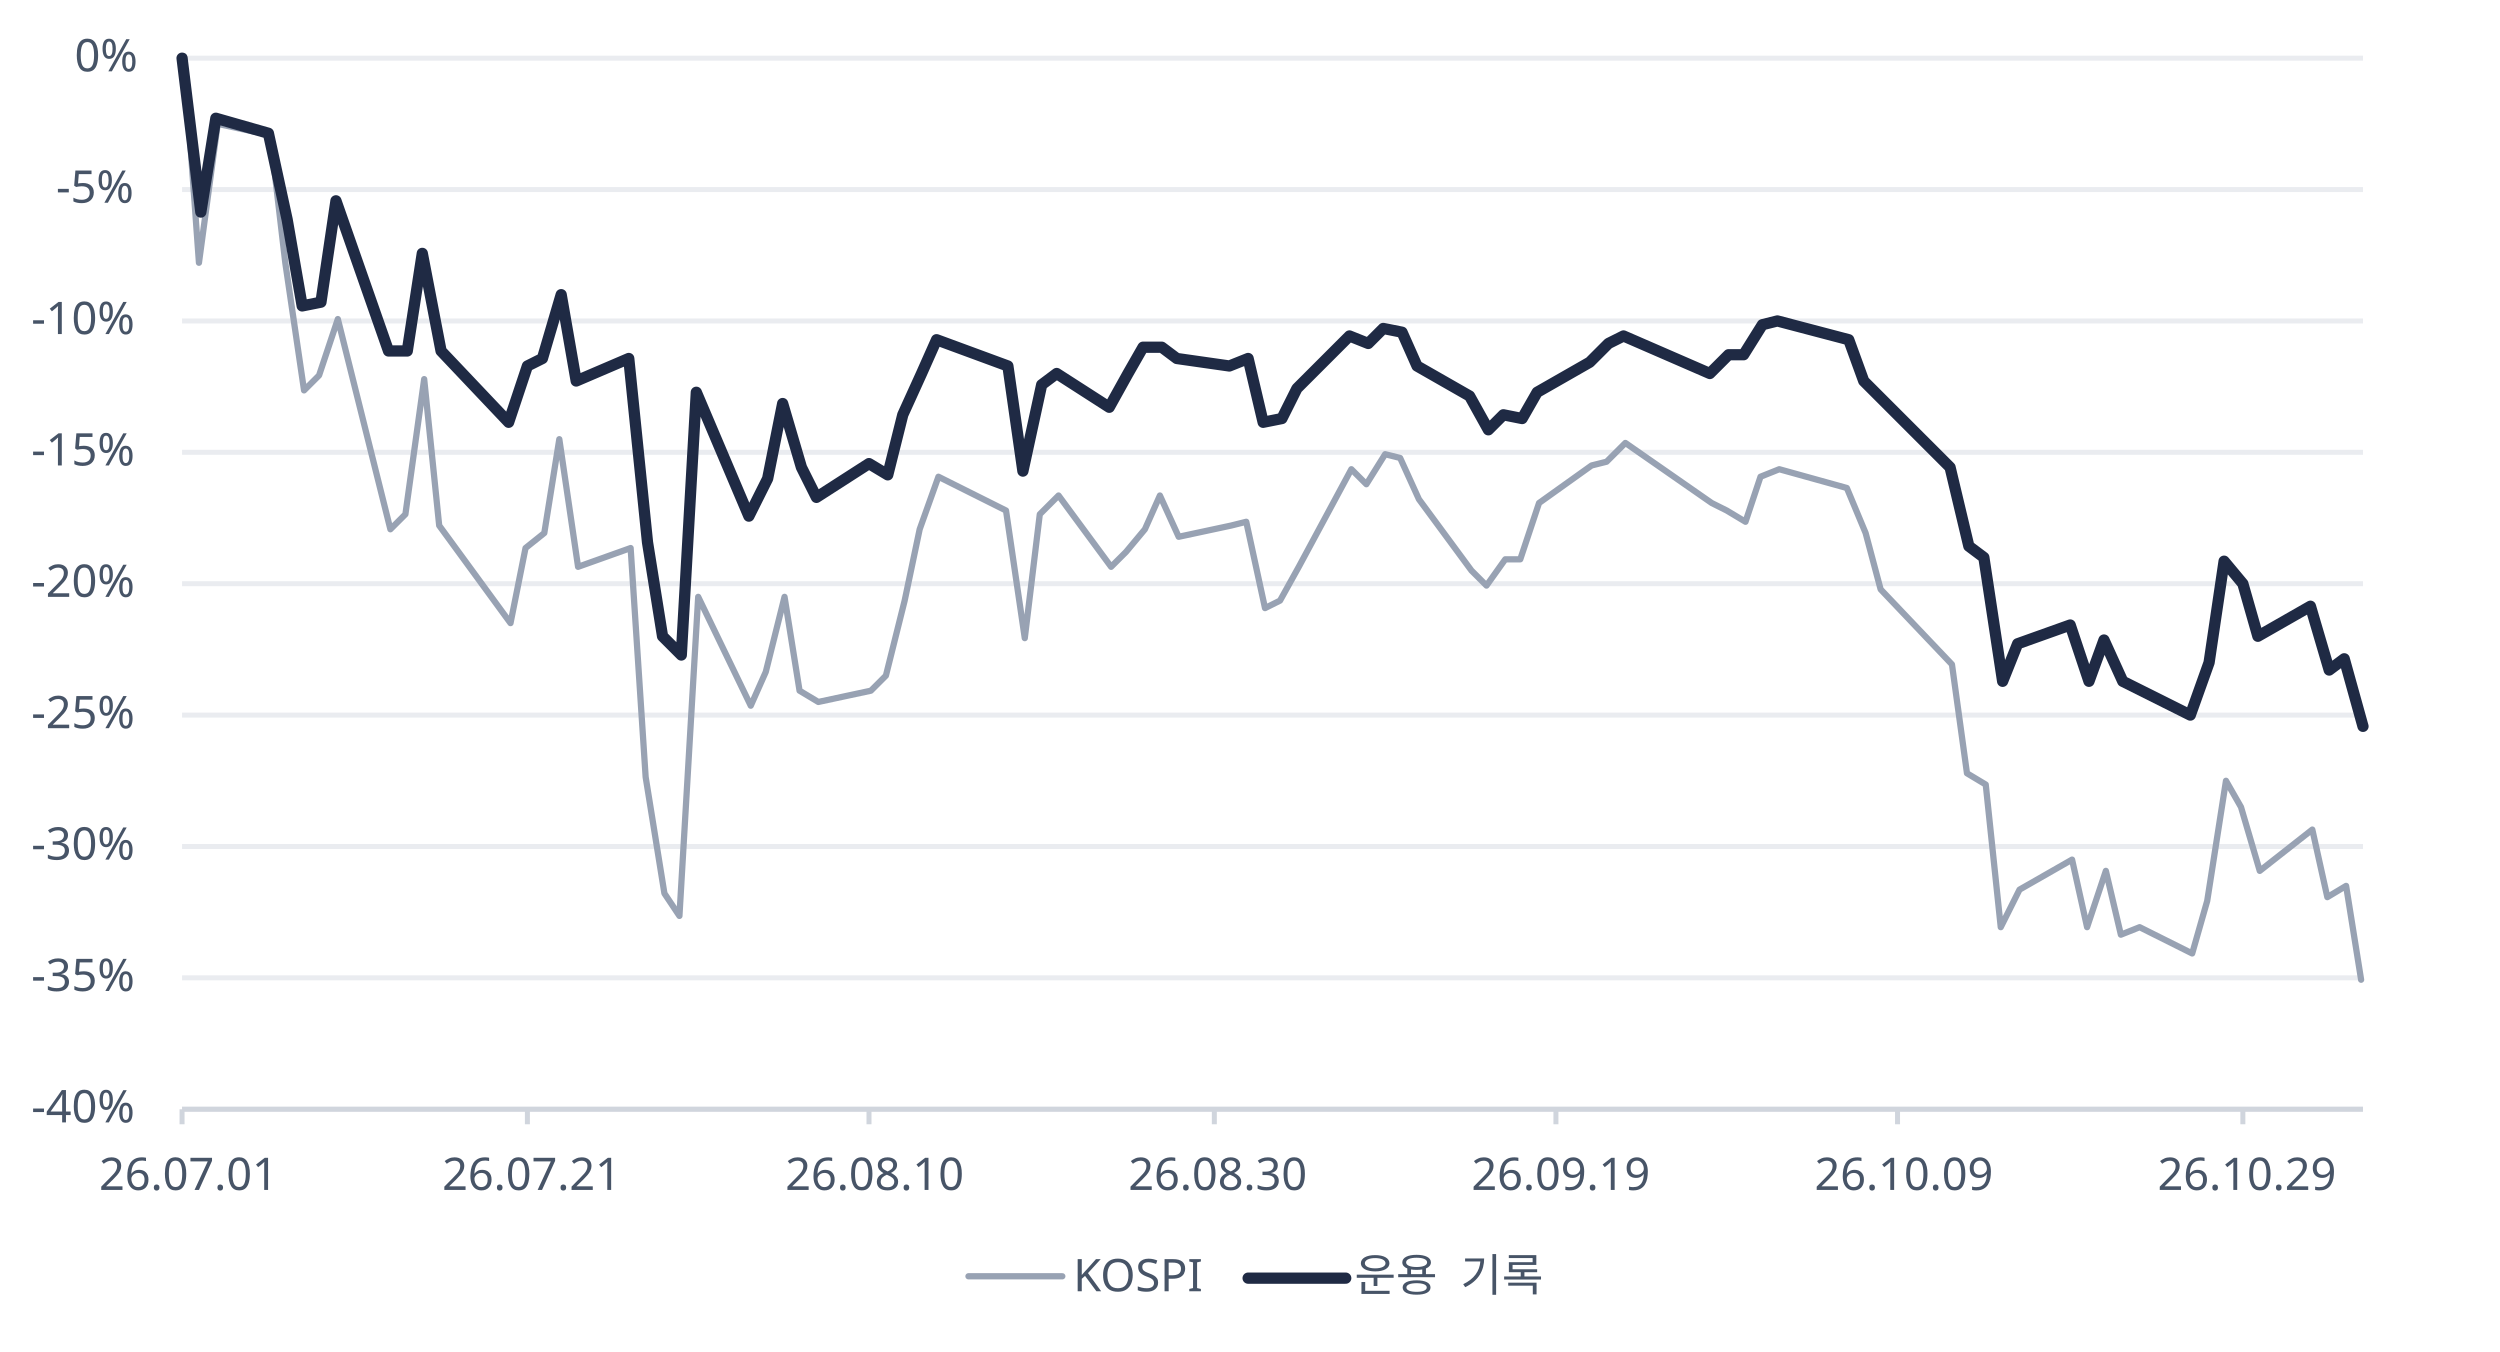
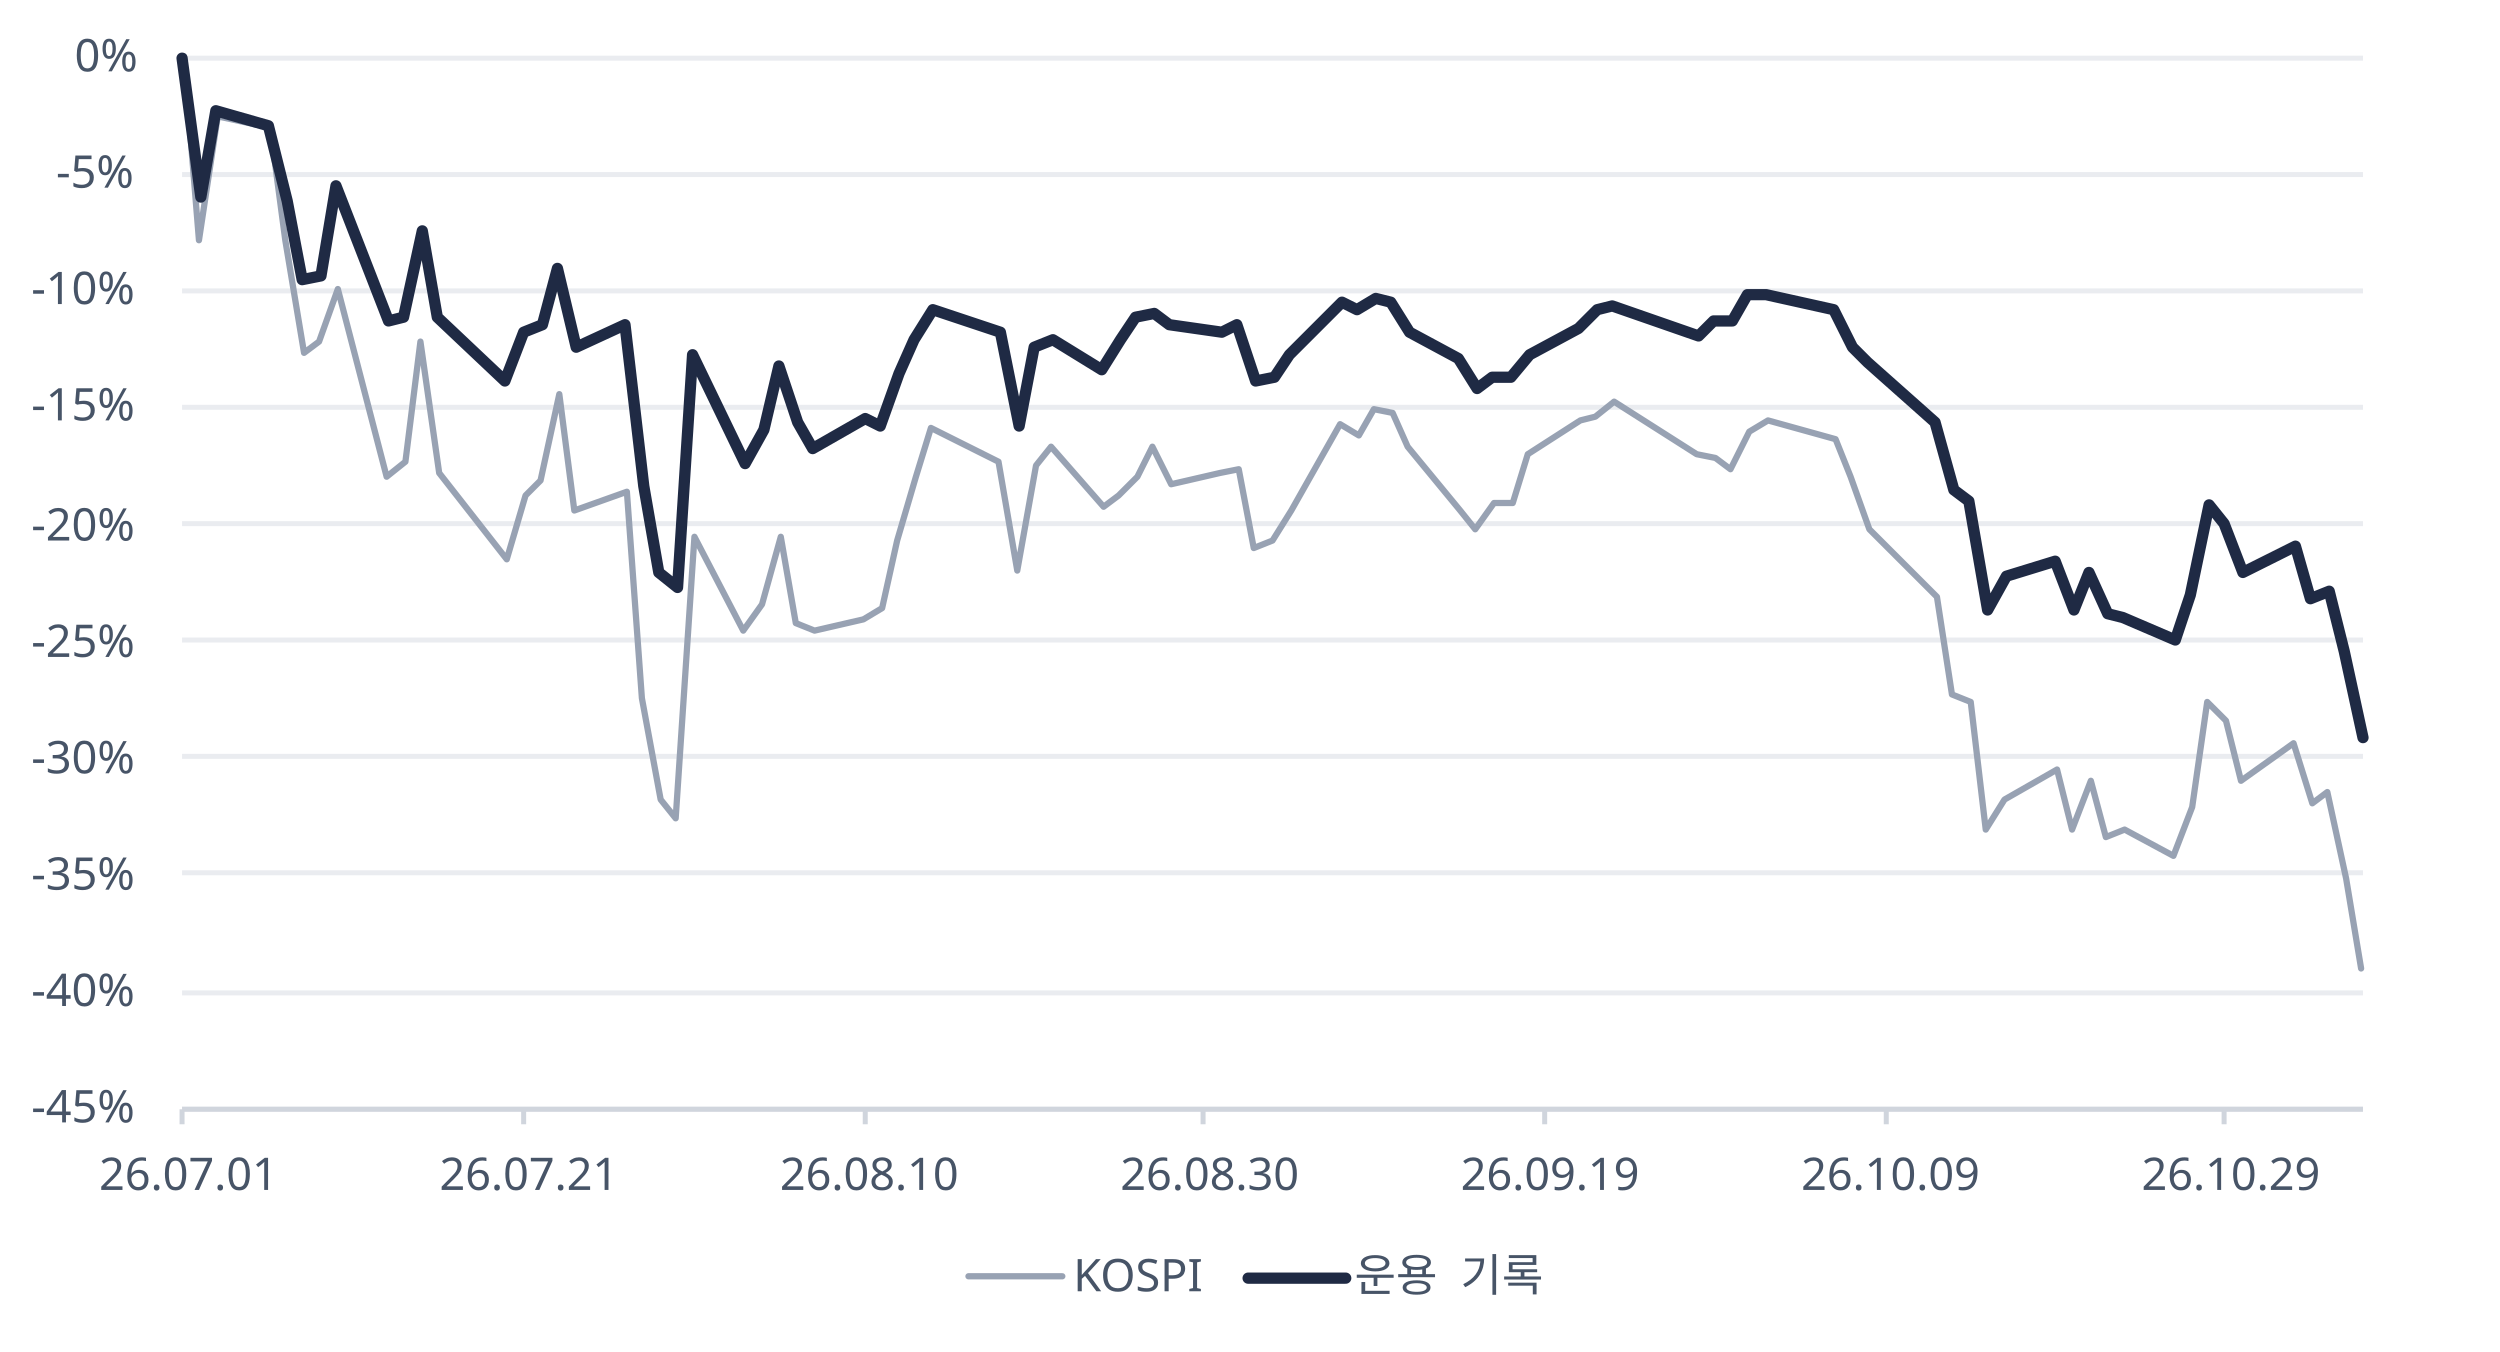
<svg xmlns="http://www.w3.org/2000/svg" width="666" height="360" xml:space="preserve" overflow="hidden">
  <defs>
    <clipPath id="clip0">
      <rect x="555" y="13" width="666" height="360" />
    </clipPath>
  </defs>
  <g clip-path="url(#clip0)" transform="translate(-555 -13)">
    <g>
-       <path d="M603.5 308.5 1184.5 308.5M603.5 273.5 1184.5 273.5M603.5 238.5 1184.5 238.5M603.5 203.5 1184.5 203.5M603.5 168.5 1184.5 168.5M603.5 133.5 1184.5 133.5M603.5 98.5 1184.5 98.5M603.5 63.5 1184.5 63.5M603.5 28.5 1184.5 28.5" stroke="#EAECF0" stroke-width="1.333" stroke-linejoin="round" stroke-miterlimit="10" fill="none" />
+       <path d="M603.5 308.5 1184.5 308.5M603.5 277.5 1184.5 277.5M603.5 245.5 1184.5 245.5M603.5 214.5 1184.5 214.5M603.5 183.5 1184.5 183.5M603.5 152.5 1184.5 152.5M603.5 121.5 1184.5 121.5M603.5 90.5 1184.5 90.5M603.5 59.5 1184.5 59.5M603.5 28.5 1184.5 28.5" stroke="#EAECF0" stroke-width="1.333" stroke-linejoin="round" stroke-miterlimit="10" fill="none" />
    </g>
    <g>
      <path d="M603.5 308.5 1184.5 308.5" stroke="#D0D5DD" stroke-width="1.333" stroke-linejoin="round" stroke-miterlimit="10" fill="none" fill-rule="evenodd" />
    </g>
    <g>
-       <path d="M603.5 308.5 603.5 312.5M695.5 308.5 695.5 312.5M786.5 308.5 786.5 312.5M878.5 308.5 878.5 312.5M969.5 308.5 969.5 312.5M1060.5 308.5 1060.5 312.5M1152.5 308.5 1152.5 312.5" stroke="#D0D5DD" stroke-width="1.333" stroke-linejoin="round" stroke-miterlimit="10" fill="none" />
+       <path d="M603.5 308.5 603.5 312.5M694.5 308.5 694.5 312.5M785.5 308.5 785.5 312.5M875.5 308.5 875.5 312.5M966.5 308.5 966.5 312.5M1057.5 308.5 1057.5 312.5M1147.5 308.5 1147.5 312.5" stroke="#D0D5DD" stroke-width="1.333" stroke-linejoin="round" stroke-miterlimit="10" fill="none" />
    </g>
    <g>
-       <path d="M604 28 608 83 613 46 627 49 631 83 636 117 640 113 645 98 659 154 663 150 668 114 672 153 691 179 695 159 700 155 704 130 709 164 723 159 727 220 732 251 736 257 741 172 755 201 759 192 764 172 768 197 773 200 787 197 791 193 796 173 800 154 805 140 823 149 828 183 832 150 837 145 851 164 855 160 860 154 864 145 869 156 883 153 887 152 892 175 896 173 901 164 915 138 919 142 924 134 928 135 933 146 947 165 951 169 956 162 960 162 965 147 979 137 983 136 988 131 1011 147 1015 149 1020 152 1024 140 1029 138 1047 143 1052 155 1056 170 1075 190 1079 219 1084 222 1088 260 1093 250 1107 242 1111 260 1116 245 1120 262 1125 260 1139 267 1143 253 1148 221 1152 228 1157 245 1171 234 1175 252 1180 249 1184 274" stroke="#98A2B3" stroke-width="1.667" stroke-linecap="round" stroke-linejoin="round" stroke-miterlimit="10" fill="none" />
+       <path d="M604 28 608 77 613 44 627 47 631 77 636 107 640 104 645 90 658 140 663 136 667 104 672 139 690 162 695 145 699 141 704 118 708 149 722 144 726 199 731 226 735 231 740 156 753 181 758 174 763 156 767 179 772 181 785 178 790 175 794 157 799 140 803 127 821 136 826 165 831 137 835 132 849 148 853 145 858 140 862 132 867 142 880 139 885 138 889 159 894 157 899 149 912 126 917 129 921 122 926 123 930 132 944 149 948 154 953 147 958 147 962 134 976 125 980 124 985 120 1007 134 1012 135 1016 138 1021 128 1026 125 1044 130 1048 140 1053 154 1071 172 1075 198 1080 200 1084 234 1089 226 1103 218 1107 234 1112 221 1116 236 1121 234 1134 241 1139 228 1143 200 1148 205 1152 221 1166 211 1171 227 1175 224 1180 247 1184 271" stroke="#98A2B3" stroke-width="1.667" stroke-linecap="round" stroke-linejoin="round" stroke-miterlimit="10" fill="none" />
    </g>
    <g>
-       <path d="M603.5 28.5 608.5 69.5 612.5 44.5 626.5 48.5 631.5 71.5 635.5 94.5 640.5 93.5 644.5 66.5 658.5 106.5 663.5 106.5 667.5 80.5 672.5 106.5 690.5 125.5 695.5 110.5 699.5 108.5 704.5 91.5 708.5 114.5 722.5 108.5 727.5 157.5 731.5 182.5 736.5 187.5 740.5 117.5 754.5 150.5 759.5 140.5 763.5 120.5 768.5 137.5 772.5 145.5 786.5 136.5 791.5 139.5 795.5 123.5 800.5 112.5 804.5 103.5 823.5 110.5 827.5 138.5 832.5 115.5 836.5 112.5 850.5 121.5 855.5 112.5 859.5 105.5 864.5 105.5 868.5 108.5 882.5 110.5 887.5 108.5 891.5 125.5 896.5 124.5 900.5 116.5 914.5 102.5 919.5 104.5 923.5 100.5 928.5 101.5 932.5 110.5 946.5 118.5 951.5 127.5 955.5 123.5 960.5 124.5 964.5 117.5 978.5 109.5 983.5 104.5 987.5 102.5 1010.5 112.5 1015.5 107.5 1019.5 107.5 1024.5 99.5 1028.5 98.5 1047.5 103.5 1051.5 114.5 1056.5 119.5 1074.5 137.5 1079.5 158.5 1083.5 161.5 1088.5 194.5 1092.5 184.5 1106.5 179.5 1111.5 194.5 1115.5 183.5 1120.5 194.5 1124.5 196.5 1138.5 203.5 1143.5 189.5 1147.5 162.5 1152.5 168.5 1156.5 182.5 1170.5 174.5 1175.5 191.5 1179.5 188.5 1184.5 206.5" stroke="#1F2A44" stroke-width="3" stroke-linecap="round" stroke-linejoin="round" stroke-miterlimit="10" fill="none" />
+       <path d="M603.5 28.5 608.5 65.5 612.5 42.5 626.5 46.5 631.5 66.5 635.5 87.5 640.5 86.5 644.5 62.5 658.5 98.5 662.5 97.5 667.5 74.5 671.5 97.5 689.5 114.5 694.5 101.5 699.5 99.5 703.5 84.5 708.5 105.5 721.5 99.5 726.5 142.5 730.5 165.5 735.5 169.5 739.5 107.5 753.5 136.5 758.5 127.5 762.5 110.5 767.5 125.5 771.5 132.5 785.5 124.5 789.5 126.5 794.5 112.5 798.5 103.5 803.5 95.5 821.5 101.5 826.5 126.5 830.5 105.5 835.5 103.5 848.5 111.5 853.5 103.5 857.5 97.5 862.5 96.5 866.5 99.5 880.5 101.5 884.5 99.5 889.5 114.5 894.5 113.5 898.5 107.5 912.5 93.5 916.5 95.5 921.5 92.5 925.5 93.5 930.5 101.5 943.5 108.5 948.5 116.5 952.5 113.5 957.5 113.5 962.5 107.5 975.5 100.5 980.5 95.5 984.5 94.5 1007.5 102.5 1011.5 98.5 1016.5 98.5 1020.5 91.5 1025.5 91.5 1043.5 95.5 1048.5 105.5 1052.5 109.5 1070.5 125.5 1075.5 143.5 1079.5 146.5 1084.5 175.5 1089.5 166.5 1102.5 162.5 1107.5 175.5 1111.5 165.5 1116.5 176.5 1120.5 177.5 1134.5 183.5 1138.5 171.5 1143.5 147.5 1147.5 152.5 1152.5 165.5 1166.5 158.5 1170.5 172.5 1175.5 170.5 1179.5 186.5 1184.5 209.5" stroke="#1F2A44" stroke-width="3" stroke-linecap="round" stroke-linejoin="round" stroke-miterlimit="10" fill="none" />
    </g>
    <g>
-       <text fill="#475467" font-family="Malgun Gothic,Malgun Gothic_MSFontService,sans-serif" font-weight="400" font-size="12" transform="translate(563.333 312)">-40%</text>
+       <text fill="#475467" font-family="Malgun Gothic,Malgun Gothic_MSFontService,sans-serif" font-weight="400" font-size="12" transform="translate(563.333 312)">-45%</text>
    </g>
    <g>
-       <text fill="#475467" font-family="Malgun Gothic,Malgun Gothic_MSFontService,sans-serif" font-weight="400" font-size="12" transform="translate(563.333 277)">-35%</text>
+       <text fill="#475467" font-family="Malgun Gothic,Malgun Gothic_MSFontService,sans-serif" font-weight="400" font-size="12" transform="translate(563.333 281)">-40%</text>
    </g>
    <g>
-       <text fill="#475467" font-family="Malgun Gothic,Malgun Gothic_MSFontService,sans-serif" font-weight="400" font-size="12" transform="translate(563.333 242)">-30%</text>
+       <text fill="#475467" font-family="Malgun Gothic,Malgun Gothic_MSFontService,sans-serif" font-weight="400" font-size="12" transform="translate(563.333 250)">-35%</text>
    </g>
    <g>
-       <text fill="#475467" font-family="Malgun Gothic,Malgun Gothic_MSFontService,sans-serif" font-weight="400" font-size="12" transform="translate(563.333 207)">-25%</text>
+       <text fill="#475467" font-family="Malgun Gothic,Malgun Gothic_MSFontService,sans-serif" font-weight="400" font-size="12" transform="translate(563.333 219)">-30%</text>
    </g>
    <g>
-       <text fill="#475467" font-family="Malgun Gothic,Malgun Gothic_MSFontService,sans-serif" font-weight="400" font-size="12" transform="translate(563.333 172)">-20%</text>
+       <text fill="#475467" font-family="Malgun Gothic,Malgun Gothic_MSFontService,sans-serif" font-weight="400" font-size="12" transform="translate(563.333 188)">-25%</text>
    </g>
    <g>
-       <text fill="#475467" font-family="Malgun Gothic,Malgun Gothic_MSFontService,sans-serif" font-weight="400" font-size="12" transform="translate(563.333 137)">-15%</text>
+       <text fill="#475467" font-family="Malgun Gothic,Malgun Gothic_MSFontService,sans-serif" font-weight="400" font-size="12" transform="translate(563.333 157)">-20%</text>
    </g>
    <g>
-       <text fill="#475467" font-family="Malgun Gothic,Malgun Gothic_MSFontService,sans-serif" font-weight="400" font-size="12" transform="translate(563.333 102)">-10%</text>
+       <text fill="#475467" font-family="Malgun Gothic,Malgun Gothic_MSFontService,sans-serif" font-weight="400" font-size="12" transform="translate(563.333 125)">-15%</text>
    </g>
    <g>
-       <text fill="#475467" font-family="Malgun Gothic,Malgun Gothic_MSFontService,sans-serif" font-weight="400" font-size="12" transform="translate(569.94 67)">-5%</text>
+       <text fill="#475467" font-family="Malgun Gothic,Malgun Gothic_MSFontService,sans-serif" font-weight="400" font-size="12" transform="translate(563.333 94)">-10%</text>
+     </g>
+     <g>
+       <text fill="#475467" font-family="Malgun Gothic,Malgun Gothic_MSFontService,sans-serif" font-weight="400" font-size="12" transform="translate(569.94 63)">-5%</text>
    </g>
    <g>
      <text fill="#475467" font-family="Malgun Gothic,Malgun Gothic_MSFontService,sans-serif" font-weight="400" font-size="12" transform="translate(574.86 32)">0%</text>
    </g>
    <g>
      <text fill="#475467" font-family="Malgun Gothic,Malgun Gothic_MSFontService,sans-serif" font-weight="400" font-size="12" transform="translate(581.393 330)">26.07.01</text>
    </g>
    <g>
-       <text fill="#475467" font-family="Malgun Gothic,Malgun Gothic_MSFontService,sans-serif" font-weight="400" font-size="12" transform="translate(672.792 330)">26.07.21</text>
+       <text fill="#475467" font-family="Malgun Gothic,Malgun Gothic_MSFontService,sans-serif" font-weight="400" font-size="12" transform="translate(672.078 330)">26.07.21</text>
    </g>
    <g>
-       <text fill="#475467" font-family="Malgun Gothic,Malgun Gothic_MSFontService,sans-serif" font-weight="400" font-size="12" transform="translate(764.19 330)">26.08.10</text>
+       <text fill="#475467" font-family="Malgun Gothic,Malgun Gothic_MSFontService,sans-serif" font-weight="400" font-size="12" transform="translate(762.762 330)">26.08.10</text>
    </g>
    <g>
-       <text fill="#475467" font-family="Malgun Gothic,Malgun Gothic_MSFontService,sans-serif" font-weight="400" font-size="12" transform="translate(855.589 330)">26.08.30</text>
+       <text fill="#475467" font-family="Malgun Gothic,Malgun Gothic_MSFontService,sans-serif" font-weight="400" font-size="12" transform="translate(853.446 330)">26.08.30</text>
    </g>
    <g>
-       <text fill="#475467" font-family="Malgun Gothic,Malgun Gothic_MSFontService,sans-serif" font-weight="400" font-size="12" transform="translate(946.987 330)">26.09.19</text>
+       <text fill="#475467" font-family="Malgun Gothic,Malgun Gothic_MSFontService,sans-serif" font-weight="400" font-size="12" transform="translate(944.131 330)">26.09.19</text>
    </g>
    <g>
-       <text fill="#475467" font-family="Malgun Gothic,Malgun Gothic_MSFontService,sans-serif" font-weight="400" font-size="12" transform="translate(1038.39 330)">26.10.09</text>
+       <text fill="#475467" font-family="Malgun Gothic,Malgun Gothic_MSFontService,sans-serif" font-weight="400" font-size="12" transform="translate(1034.82 330)">26.10.09</text>
    </g>
    <g>
-       <text fill="#475467" font-family="Malgun Gothic,Malgun Gothic_MSFontService,sans-serif" font-weight="400" font-size="12" transform="translate(1129.78 330)">26.10.29</text>
+       <text fill="#475467" font-family="Malgun Gothic,Malgun Gothic_MSFontService,sans-serif" font-weight="400" font-size="12" transform="translate(1125.5 330)">26.10.29</text>
    </g>
    <g>
      <path d="M813 353 838 353" stroke="#98A2B3" stroke-width="1.667" stroke-linecap="round" stroke-linejoin="round" stroke-miterlimit="10" fill="none" fill-rule="evenodd" />
    </g>
    <g>
      <text fill="#475467" font-family="Malgun Gothic,Malgun Gothic_MSFontService,sans-serif" font-weight="400" font-size="12" transform="translate(840.934 357)">KOSPI</text>
    </g>
    <g>
      <path d="M887.5 353.5 913.5 353.5" stroke="#1F2A44" stroke-width="3" stroke-linecap="round" stroke-linejoin="round" stroke-miterlimit="10" fill="none" fill-rule="evenodd" />
    </g>
    <g>
      <text fill="#475467" font-family="Malgun Gothic,Malgun Gothic_MSFontService,sans-serif" font-weight="400" font-size="12" transform="translate(915.846 357)">운용</text>
    </g>
    <g>
      <text fill="#475467" font-family="Malgun Gothic,Malgun Gothic_MSFontService,sans-serif" font-weight="400" font-size="12" transform="translate(944.066 357)">기록</text>
    </g>
  </g>
</svg>
